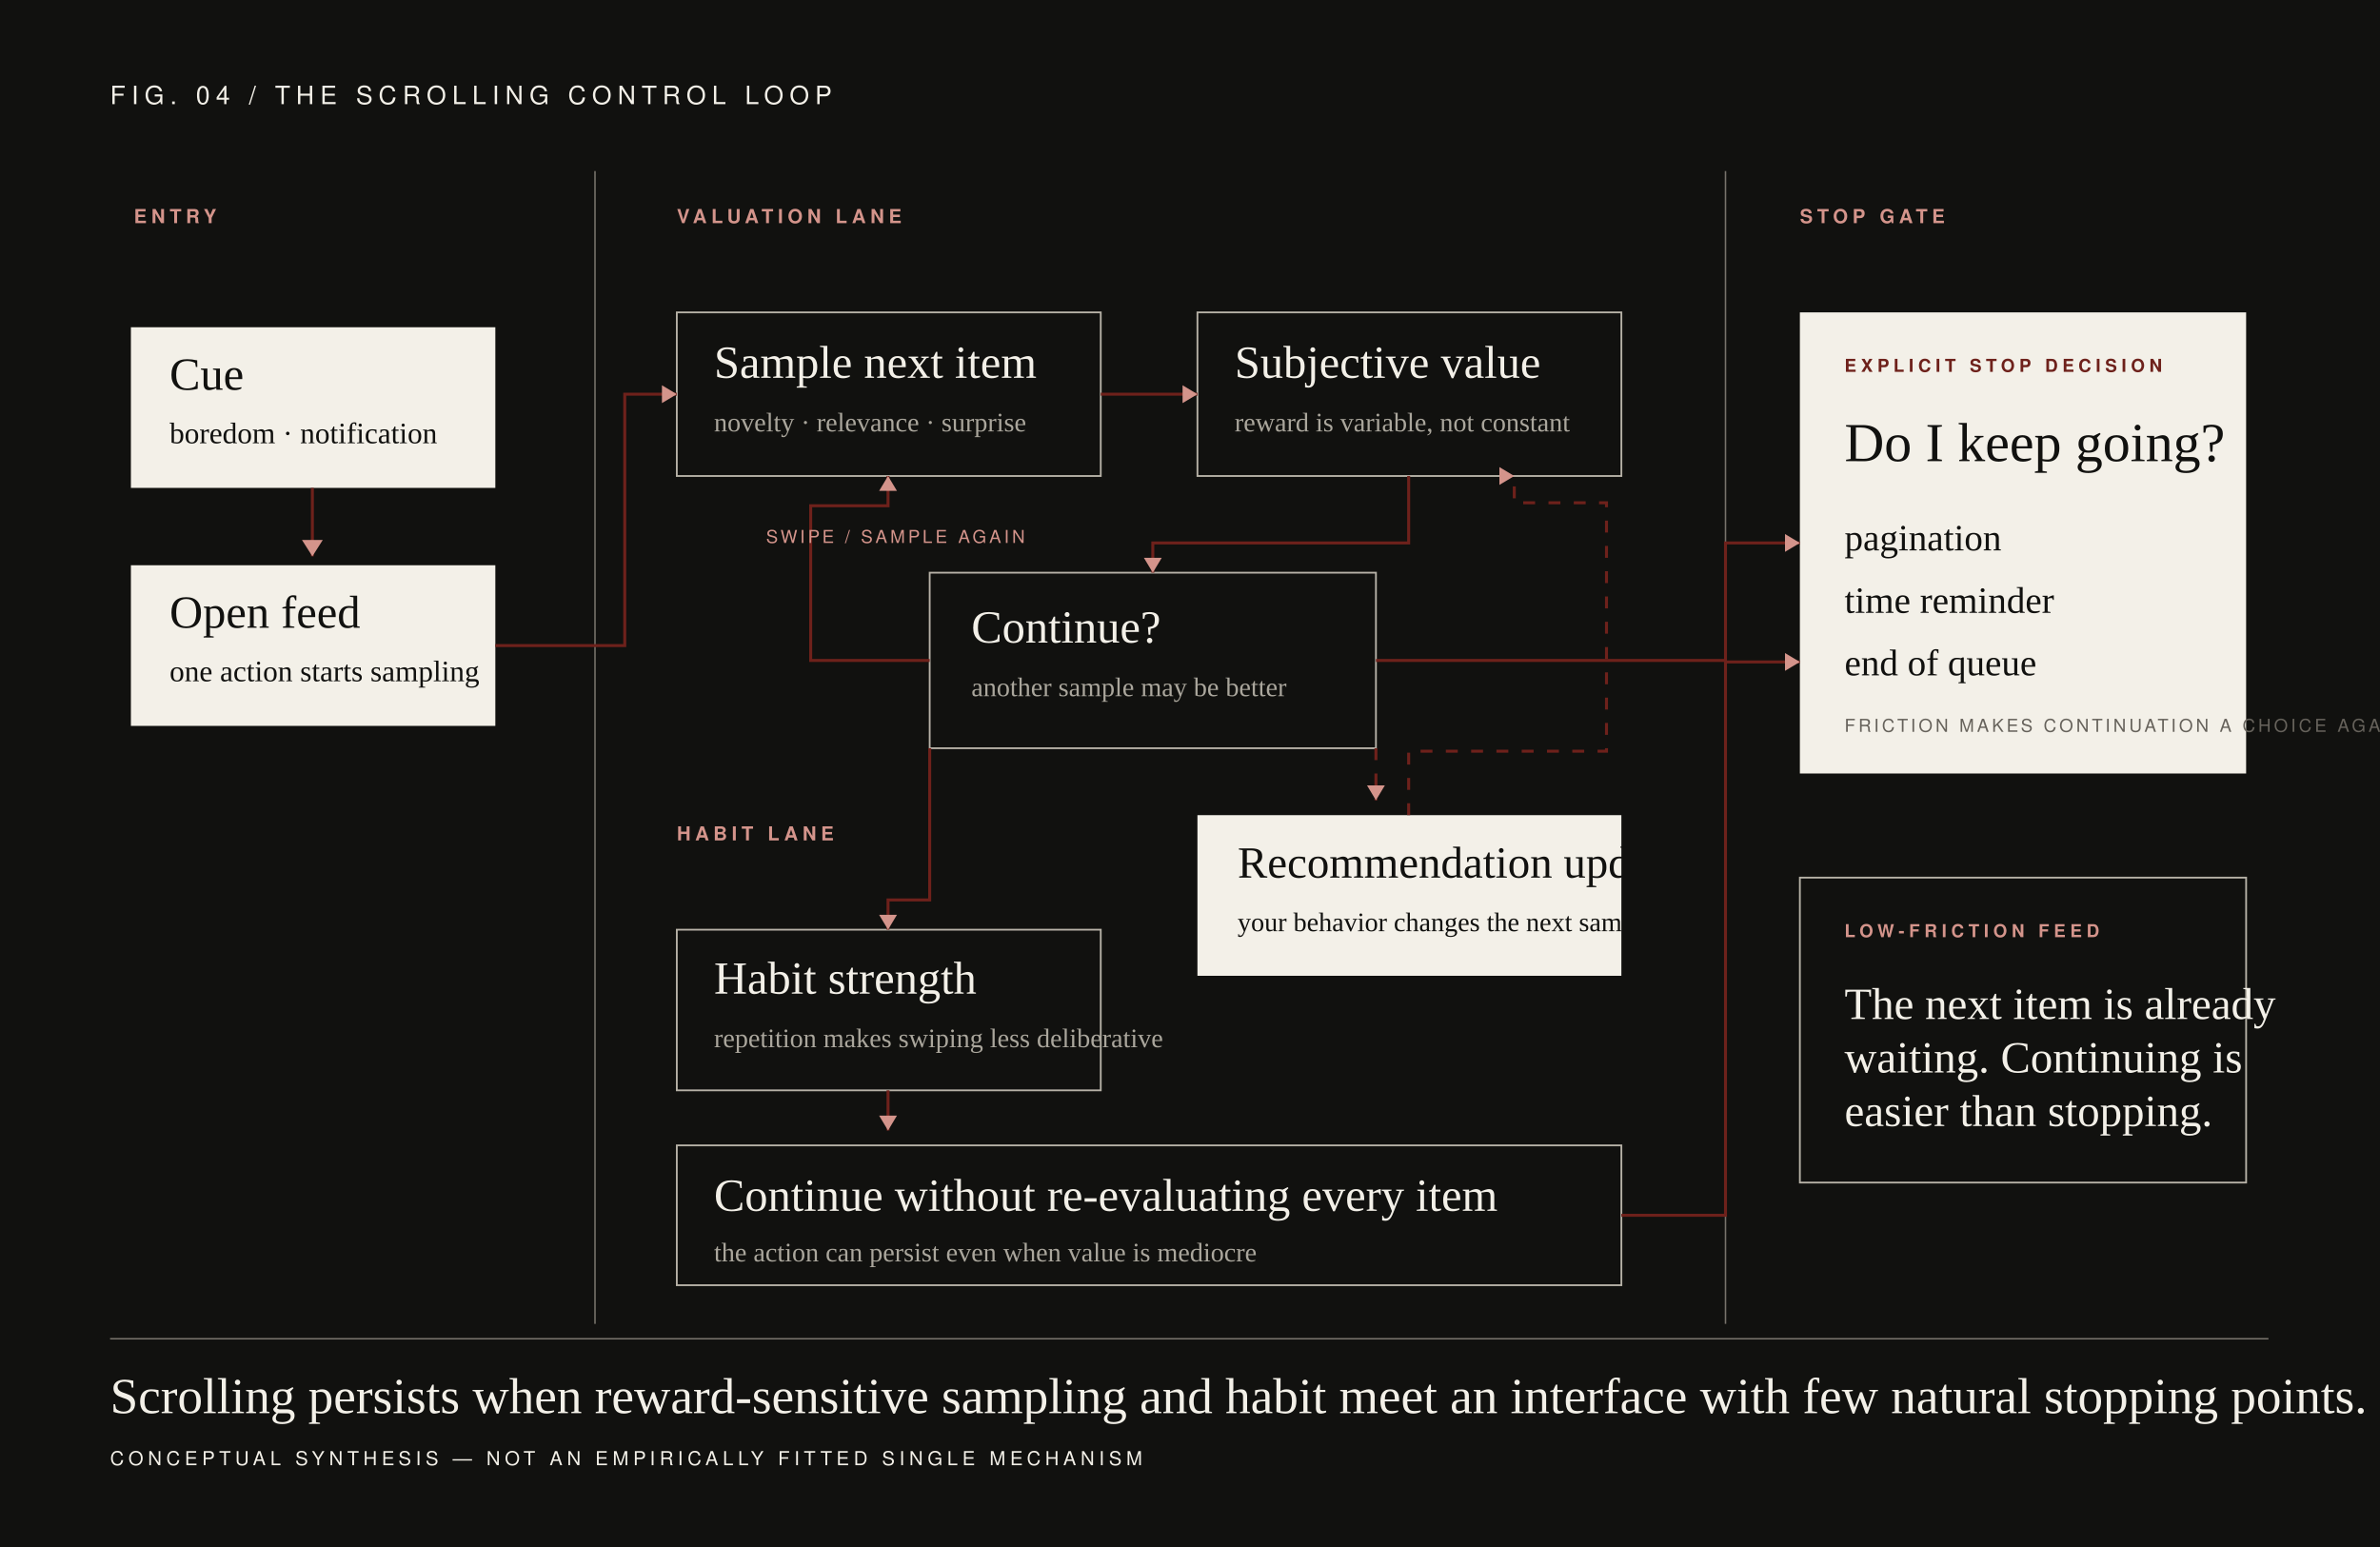
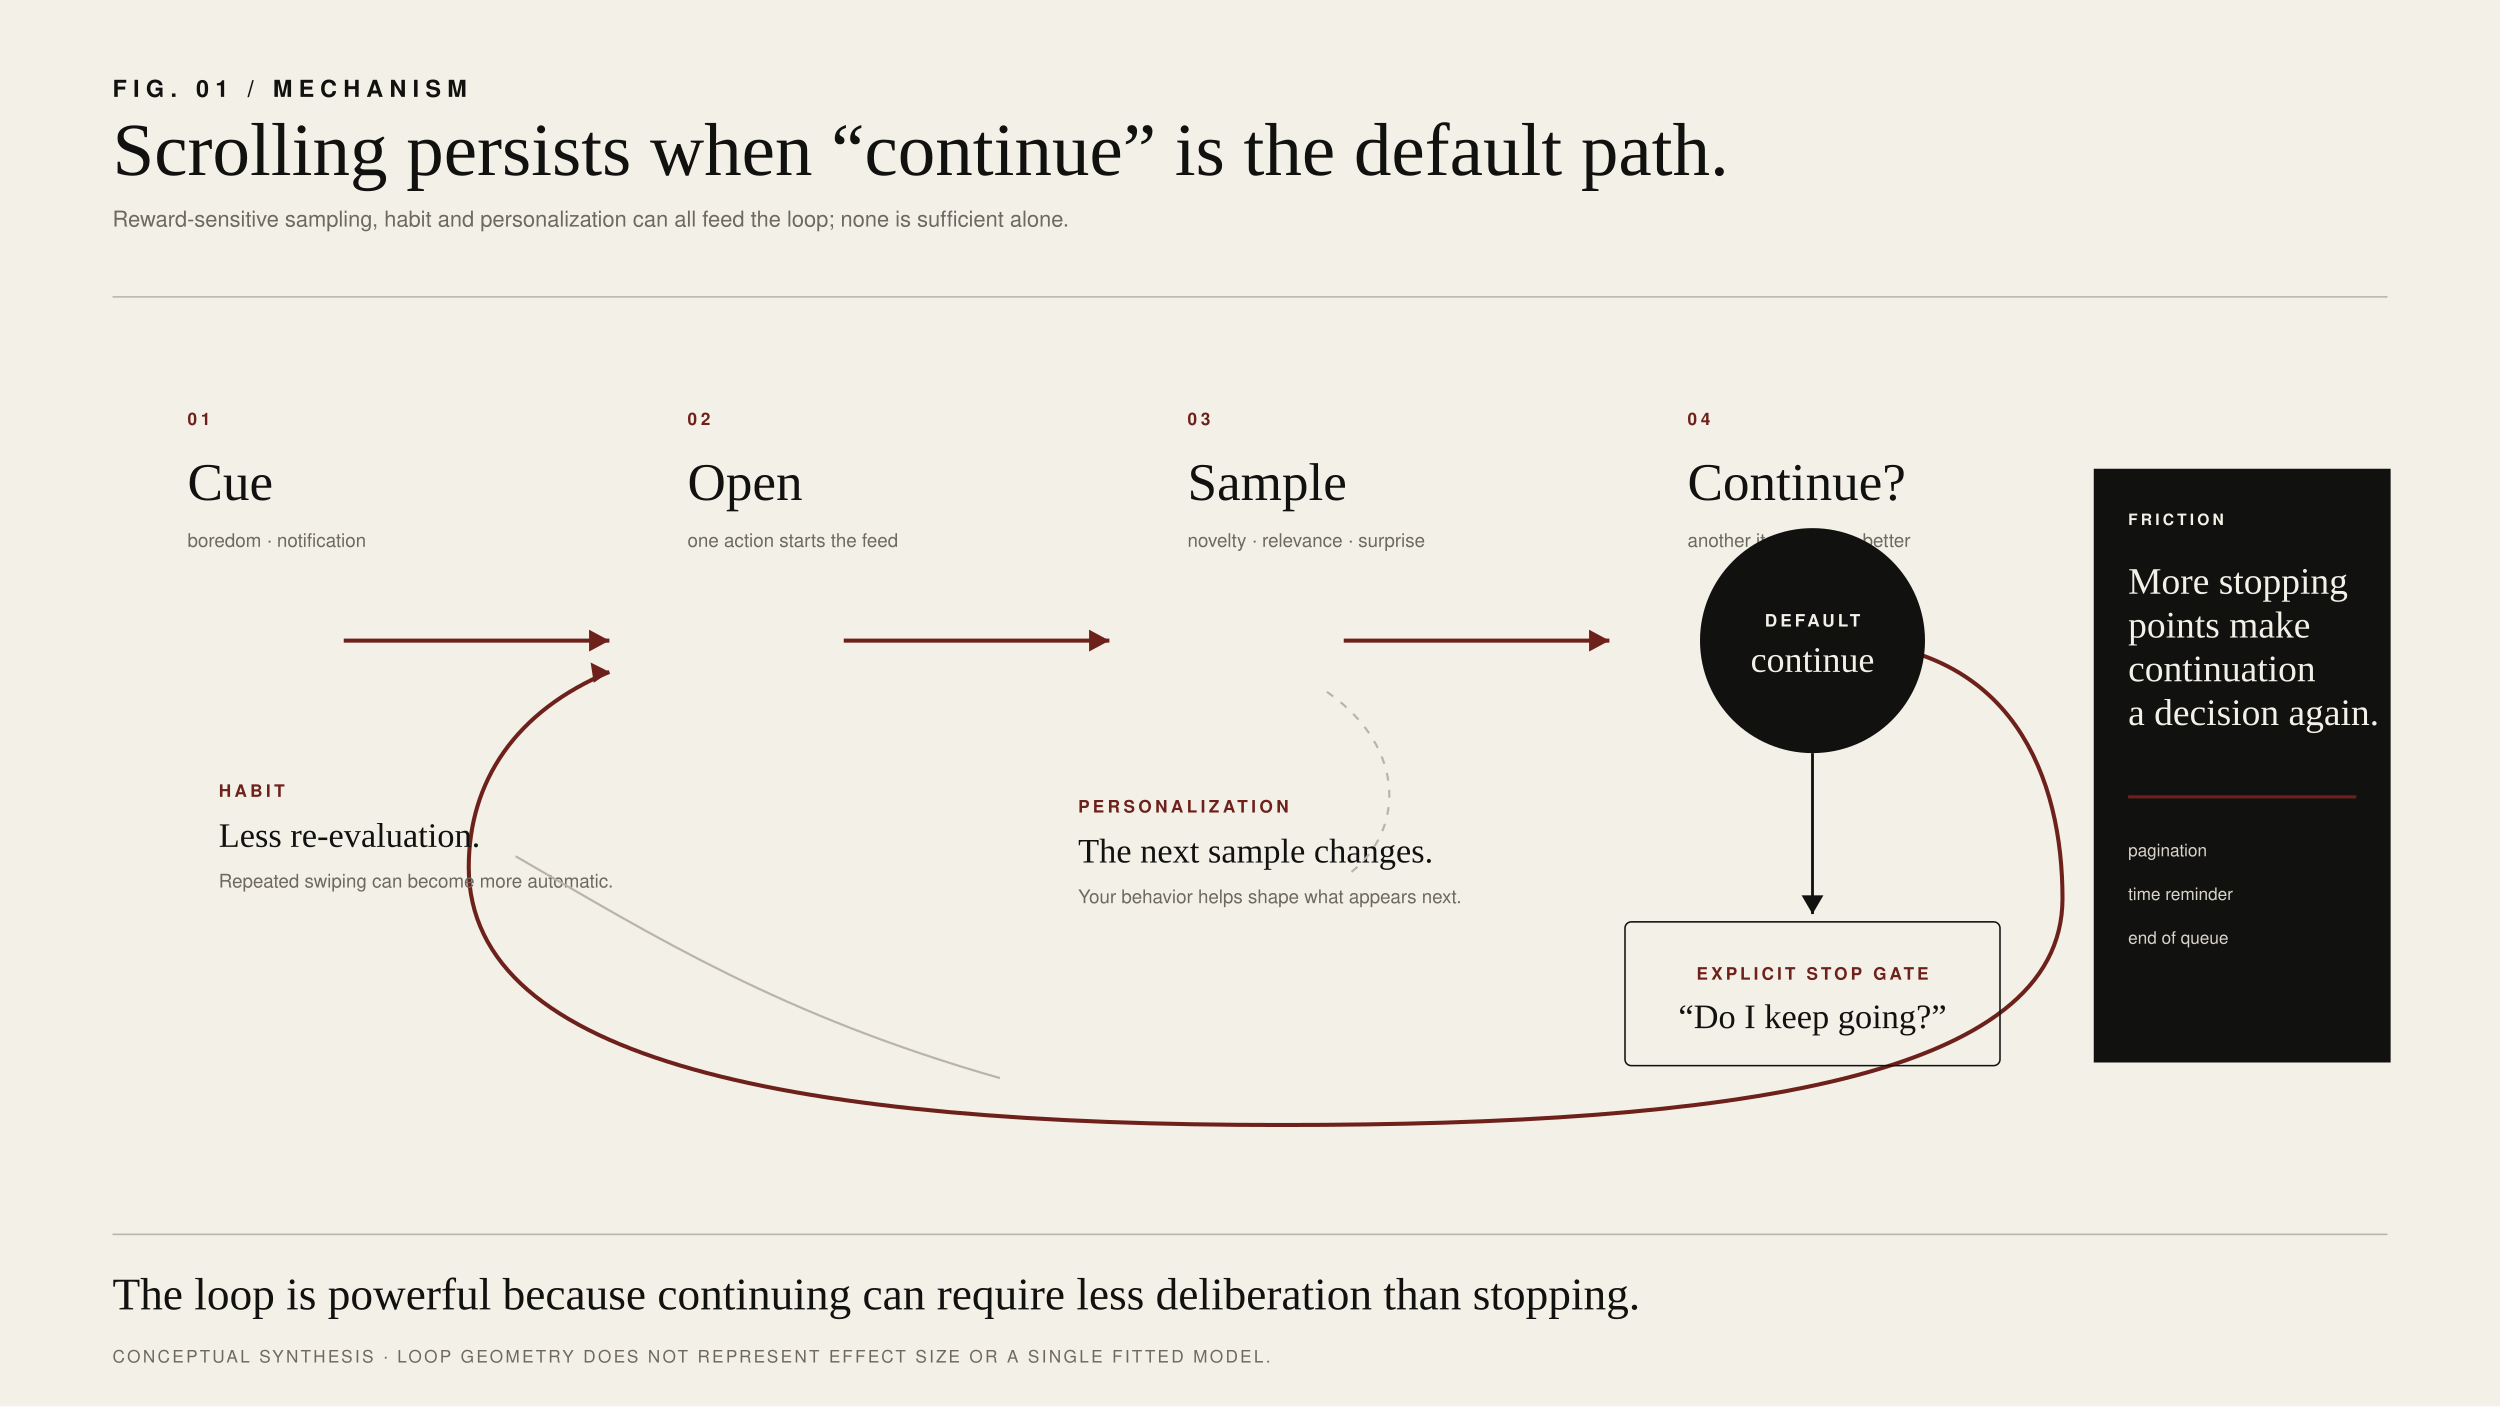
- <svg xmlns="http://www.w3.org/2000/svg" viewBox="0 0 1600 1040" role="img" aria-labelledby="title desc">
-   <rect width="1600" height="1040" fill="#11110f" />
-   <g font-family="Helvetica,Arial,sans-serif" fill="#f3f0e8">
-     <text x="74" y="70" font-size="17" letter-spacing="4">FIG. 04 / THE SCROLLING CONTROL LOOP</text>
-     <text x="74" y="985" font-size="13" letter-spacing="3">CONCEPTUAL SYNTHESIS — NOT AN EMPIRICALLY FITTED SINGLE MECHANISM</text>
-   </g>
-   <g font-family="Helvetica,Arial,sans-serif" font-size="13" font-weight="700" letter-spacing="3" fill="#d4948b">
-     <text x="90" y="150">ENTRY</text>
-     <text x="455" y="150">VALUATION LANE</text>
-     <text x="455" y="565">HABIT LANE</text>
-     <text x="1210" y="150">STOP GATE</text>
-   </g>
-   <g fill="none" stroke="#77736b" stroke-width="1">
-     <line x1="400" y1="115" x2="400" y2="890" />
-     <line x1="1160" y1="115" x2="1160" y2="890" />
-     <line x1="74" y1="900" x2="1525" y2="900" />
-   </g>
-   <g fill="#f3f0e8">
-     <rect x="88" y="220" width="245" height="108" />
-     <rect x="88" y="380" width="245" height="108" />
+ <svg xmlns="http://www.w3.org/2000/svg" viewBox="0 0 1600 900" role="img" aria-labelledby="title desc">
+   <rect width="1600" height="900" fill="#f3f0e8" />
+   <text x="72" y="62" font-family="Helvetica,Arial,sans-serif" font-size="15" font-weight="700" letter-spacing="4" fill="#11110f">FIG. 01 / MECHANISM</text>
+   <text x="72" y="112" font-family="Georgia,Times New Roman,serif" font-size="48" fill="#11110f">Scrolling persists when “continue” is the default path.</text>
+   <text x="72" y="145" font-family="Helvetica,Arial,sans-serif" font-size="14" fill="#6d6961">Reward-sensitive sampling, habit and personalization can all feed the loop; none is sufficient alone.</text>
+   <line x1="72" y1="190" x2="1528" y2="190" stroke="#b9b4aa" />
+   <g font-family="Helvetica,Arial,sans-serif" font-size="11" font-weight="700" letter-spacing="2.4" fill="#6e211b">
+     <text x="120" y="272">01</text>
+     <text x="440" y="272">02</text>
+     <text x="760" y="272">03</text>
+     <text x="1080" y="272">04</text>
  </g>
  <g font-family="Georgia,Times New Roman,serif" fill="#11110f">
-     <text x="114" y="262" font-size="31">Cue</text>
-     <text x="114" y="298" font-size="20">boredom · notification</text>
-     <text x="114" y="422" font-size="31">Open feed</text>
-     <text x="114" y="458" font-size="20">one action starts sampling</text>
+     <text x="120" y="320" font-size="34">Cue</text>
+     <text x="440" y="320" font-size="34">Open</text>
+     <text x="760" y="320" font-size="34">Sample</text>
+     <text x="1080" y="320" font-size="34">Continue?</text>
  </g>
-   <path d="M210 328V374" stroke="#6e211b" stroke-width="2" />
-   <path d="M210 374l-7-11h14z" fill="#d4948b" />
-   <g fill="none" stroke="#b7b2a7" stroke-width="1.2">
-     <rect x="455" y="210" width="285" height="110" />
-     <rect x="805" y="210" width="285" height="110" />
-     <rect x="625" y="385" width="300" height="118" />
+   <g font-family="Helvetica,Arial,sans-serif" font-size="12" fill="#6d6961">
+     <text x="120" y="350">boredom · notification</text>
+     <text x="440" y="350">one action starts the feed</text>
+     <text x="760" y="350">novelty · relevance · surprise</text>
+     <text x="1080" y="350">another item may be better</text>
  </g>
-   <g font-family="Georgia,Times New Roman,serif" fill="#f3f0e8">
-     <text x="480" y="254" font-size="31">Sample next item</text>
-     <text x="480" y="290" font-size="18" fill="#aaa69c">novelty · relevance · surprise</text>
-     <text x="830" y="254" font-size="31">Subjective value</text>
-     <text x="830" y="290" font-size="18" fill="#aaa69c">reward is variable, not constant</text>
-     <text x="653" y="432" font-size="31">Continue?</text>
-     <text x="653" y="468" font-size="18" fill="#aaa69c">another sample may be better</text>
+   <g fill="none" stroke="#6e211b" stroke-width="2.6">
+     <path d="M220 410H390" />
+     <path d="M540 410H710" />
+     <path d="M860 410H1030" />
+     <path d="M1170 410 C1290 410 1320 500 1320 575 C1320 690 1110 720 820 720 C510 720 300 680 300 555 C300 500 330 455 390 430" />
  </g>
-   <g fill="none" stroke="#6e211b" stroke-width="2">
-     <path d="M333 434H420V265H455" />
-     <path d="M740 265H805" />
-     <path d="M947 320V365H775V385" />
-     <path d="M625 444H545V340H597V320" />
+   <g fill="#6e211b">
+     <path d="M390 410l-13-7v14z" />
+     <path d="M710 410l-13-7v14z" />
+     <path d="M1030 410l-13-7v14z" />
+     <path d="M390 430l-12-6 2 13z" />
  </g>
-   <g fill="#d4948b">
-     <path d="M455 265l-10-6v12z" />
-     <path d="M805 265l-10-6v12z" />
-     <path d="M775 385l-6-10h12z" />
-     <path d="M597 320l-6 10h12z" />
+   <circle cx="1160" cy="410" r="72" fill="#11110f" />
+   <text x="1160" y="401" text-anchor="middle" font-family="Helvetica,Arial,sans-serif" font-size="11" font-weight="700" letter-spacing="2" fill="#f3f0e8">DEFAULT</text>
+   <text x="1160" y="430" text-anchor="middle" font-family="Georgia,Times New Roman,serif" font-size="23" fill="#f3f0e8">continue</text>
+   <path d="M1160 482V585" stroke="#11110f" stroke-width="1.8" />
+   <path d="M1160 585l-7-12h14z" fill="#11110f" />
+   <rect x="1040" y="590" width="240" height="92" rx="4" fill="none" stroke="#11110f" />
+   <text x="1160" y="627" text-anchor="middle" font-family="Helvetica,Arial,sans-serif" font-size="11" font-weight="700" letter-spacing="2" fill="#6e211b">EXPLICIT STOP GATE</text>
+   <text x="1160" y="658" text-anchor="middle" font-family="Georgia,Times New Roman,serif" font-size="22" fill="#11110f">“Do I keep going?”</text>
+   <g transform="translate(140 510)">
+     <text x="0" y="0" font-family="Helvetica,Arial,sans-serif" font-size="11" font-weight="700" letter-spacing="2.2" fill="#6e211b">HABIT</text>
+     <text x="0" y="32" font-family="Georgia,Times New Roman,serif" font-size="22" fill="#11110f">Less re-evaluation.</text>
+     <text x="0" y="58" font-family="Helvetica,Arial,sans-serif" font-size="12" fill="#6d6961">Repeated swiping can become more automatic.</text>
  </g>
-   <text x="515" y="365" font-family="Helvetica,Arial,sans-serif" fill="#d4948b" font-size="12" letter-spacing="2">SWIPE / SAMPLE AGAIN</text>
-   <rect x="805" y="548" width="285" height="108" fill="#f3f0e8" />
-   <g font-family="Georgia,Times New Roman,serif" fill="#11110f">
-     <text x="832" y="590" font-size="30">Recommendation updates</text>
-     <text x="832" y="626" font-size="18">your behavior changes the next sample</text>
+   <path d="M330 548 C420 600 500 650 640 690" fill="none" stroke="#b9b4aa" stroke-width="1.4" />
+   <g transform="translate(690 520)">
+     <text x="0" y="0" font-family="Helvetica,Arial,sans-serif" font-size="11" font-weight="700" letter-spacing="2.2" fill="#6e211b">PERSONALIZATION</text>
+     <text x="0" y="32" font-family="Georgia,Times New Roman,serif" font-size="22" fill="#11110f">The next sample changes.</text>
+     <text x="0" y="58" font-family="Helvetica,Arial,sans-serif" font-size="12" fill="#6d6961">Your behavior helps shape what appears next.</text>
  </g>
-   <g fill="none" stroke="#6e211b" stroke-width="2" stroke-dasharray="8 9">
-     <path d="M925 503V538" />
-     <path d="M947 548V505H1080V338H1018V320" />
-   </g>
-   <g fill="#d4948b">
-     <path d="M925 538l-6-10h12z" />
-     <path d="M1018 320l-10-6v12z" />
-   </g>
-   <g fill="none" stroke="#b7b2a7" stroke-width="1.2">
-     <rect x="455" y="625" width="285" height="108" />
-     <rect x="455" y="770" width="635" height="94" />
-   </g>
-   <g font-family="Georgia,Times New Roman,serif" fill="#f3f0e8">
-     <text x="480" y="668" font-size="31">Habit strength</text>
-     <text x="480" y="704" font-size="18" fill="#aaa69c">repetition makes swiping less deliberative</text>
-     <text x="480" y="814" font-size="31">Continue without re-evaluating every item</text>
-     <text x="480" y="848" font-size="18" fill="#aaa69c">the action can persist even when value is mediocre</text>
-   </g>
-   <g fill="none" stroke="#6e211b" stroke-width="2">
-     <path d="M625 503V605H597V625" />
-     <path d="M597 733V760" />
-   </g>
-   <g fill="#d4948b">
-     <path d="M597 625l-6-10h12z" />
-     <path d="M597 760l-6-10h12z" />
-   </g>
-   <rect x="1210" y="210" width="300" height="310" fill="#f3f0e8" />
-   <g font-family="Helvetica,Arial,sans-serif" fill="#6e211b">
-     <text x="1240" y="250" font-size="12" font-weight="700" letter-spacing="3">EXPLICIT STOP DECISION</text>
-   </g>
-   <g font-family="Georgia,Times New Roman,serif" fill="#11110f">
-     <text x="1240" y="310" font-size="37">Do I keep going?</text>
-     <text x="1240" y="370" font-size="25">pagination</text>
-     <text x="1240" y="412" font-size="25">time reminder</text>
-     <text x="1240" y="454" font-size="25">end of queue</text>
-   </g>
-   <text x="1240" y="492" font-family="Helvetica,Arial,sans-serif" fill="#66625b" font-size="12" letter-spacing="2">FRICTION MAKES CONTINUATION A CHOICE AGAIN</text>
-   <g fill="none" stroke="#6e211b" stroke-width="2">
-     <path d="M925 444H1160V365H1210" />
-     <path d="M1090 817H1160V445H1210" />
-   </g>
-   <g fill="#d4948b">
-     <path d="M1210 365l-10-6v12z" />
-     <path d="M1210 445l-10-6v12z" />
-   </g>
-   <rect x="1210" y="590" width="300" height="205" fill="none" stroke="#b7b2a7" stroke-width="1.2" />
-   <g font-family="Helvetica,Arial,sans-serif" fill="#d4948b">
-     <text x="1240" y="630" font-size="12" font-weight="700" letter-spacing="3">LOW-FRICTION FEED</text>
-   </g>
-   <g font-family="Georgia,Times New Roman,serif" fill="#f3f0e8">
-     <text x="1240" y="685" font-size="30">The next item is already</text>
-     <text x="1240" y="721" font-size="30">waiting. Continuing is</text>
-     <text x="1240" y="757" font-size="30">easier than stopping.</text>
-   </g>
-   <text x="74" y="950" font-family="Georgia,Times New Roman,serif" font-size="34" fill="#f3f0e8">Scrolling persists when reward-sensitive sampling and habit meet an interface with few natural stopping points.</text>
+   <path d="M865 558 C900 530 900 475 845 440" fill="none" stroke="#b9b4aa" stroke-width="1.4" stroke-dasharray="5 6" />
+   <rect x="1340" y="300" width="190" height="380" fill="#11110f" />
+   <text x="1362" y="336" font-family="Helvetica,Arial,sans-serif" font-size="10" font-weight="700" letter-spacing="2" fill="#f3f0e8">FRICTION</text>
+   <text x="1362" y="380" font-family="Georgia,Times New Roman,serif" font-size="24" fill="#f3f0e8">More stopping</text>
+   <text x="1362" y="408" font-family="Georgia,Times New Roman,serif" font-size="24" fill="#f3f0e8">points make</text>
+   <text x="1362" y="436" font-family="Georgia,Times New Roman,serif" font-size="24" fill="#f3f0e8">continuation</text>
+   <text x="1362" y="464" font-family="Georgia,Times New Roman,serif" font-size="24" fill="#f3f0e8">a decision again.</text>
+   <line x1="1362" y1="510" x2="1508" y2="510" stroke="#6e211b" stroke-width="2" />
+   <text x="1362" y="548" font-family="Helvetica,Arial,sans-serif" font-size="11" fill="#d9d4cb">pagination</text>
+   <text x="1362" y="576" font-family="Helvetica,Arial,sans-serif" font-size="11" fill="#d9d4cb">time reminder</text>
+   <text x="1362" y="604" font-family="Helvetica,Arial,sans-serif" font-size="11" fill="#d9d4cb">end of queue</text>
+   <line x1="72" y1="790" x2="1528" y2="790" stroke="#b9b4aa" />
+   <text x="72" y="838" font-family="Georgia,Times New Roman,serif" font-size="29" fill="#11110f">The loop is powerful because continuing can require less deliberation than stopping.</text>
+   <text x="72" y="872" font-family="Helvetica,Arial,sans-serif" font-size="11" letter-spacing="1.5" fill="#6d6961">CONCEPTUAL SYNTHESIS · LOOP GEOMETRY DOES NOT REPRESENT EFFECT SIZE OR A SINGLE FITTED MODEL.</text>
</svg>
